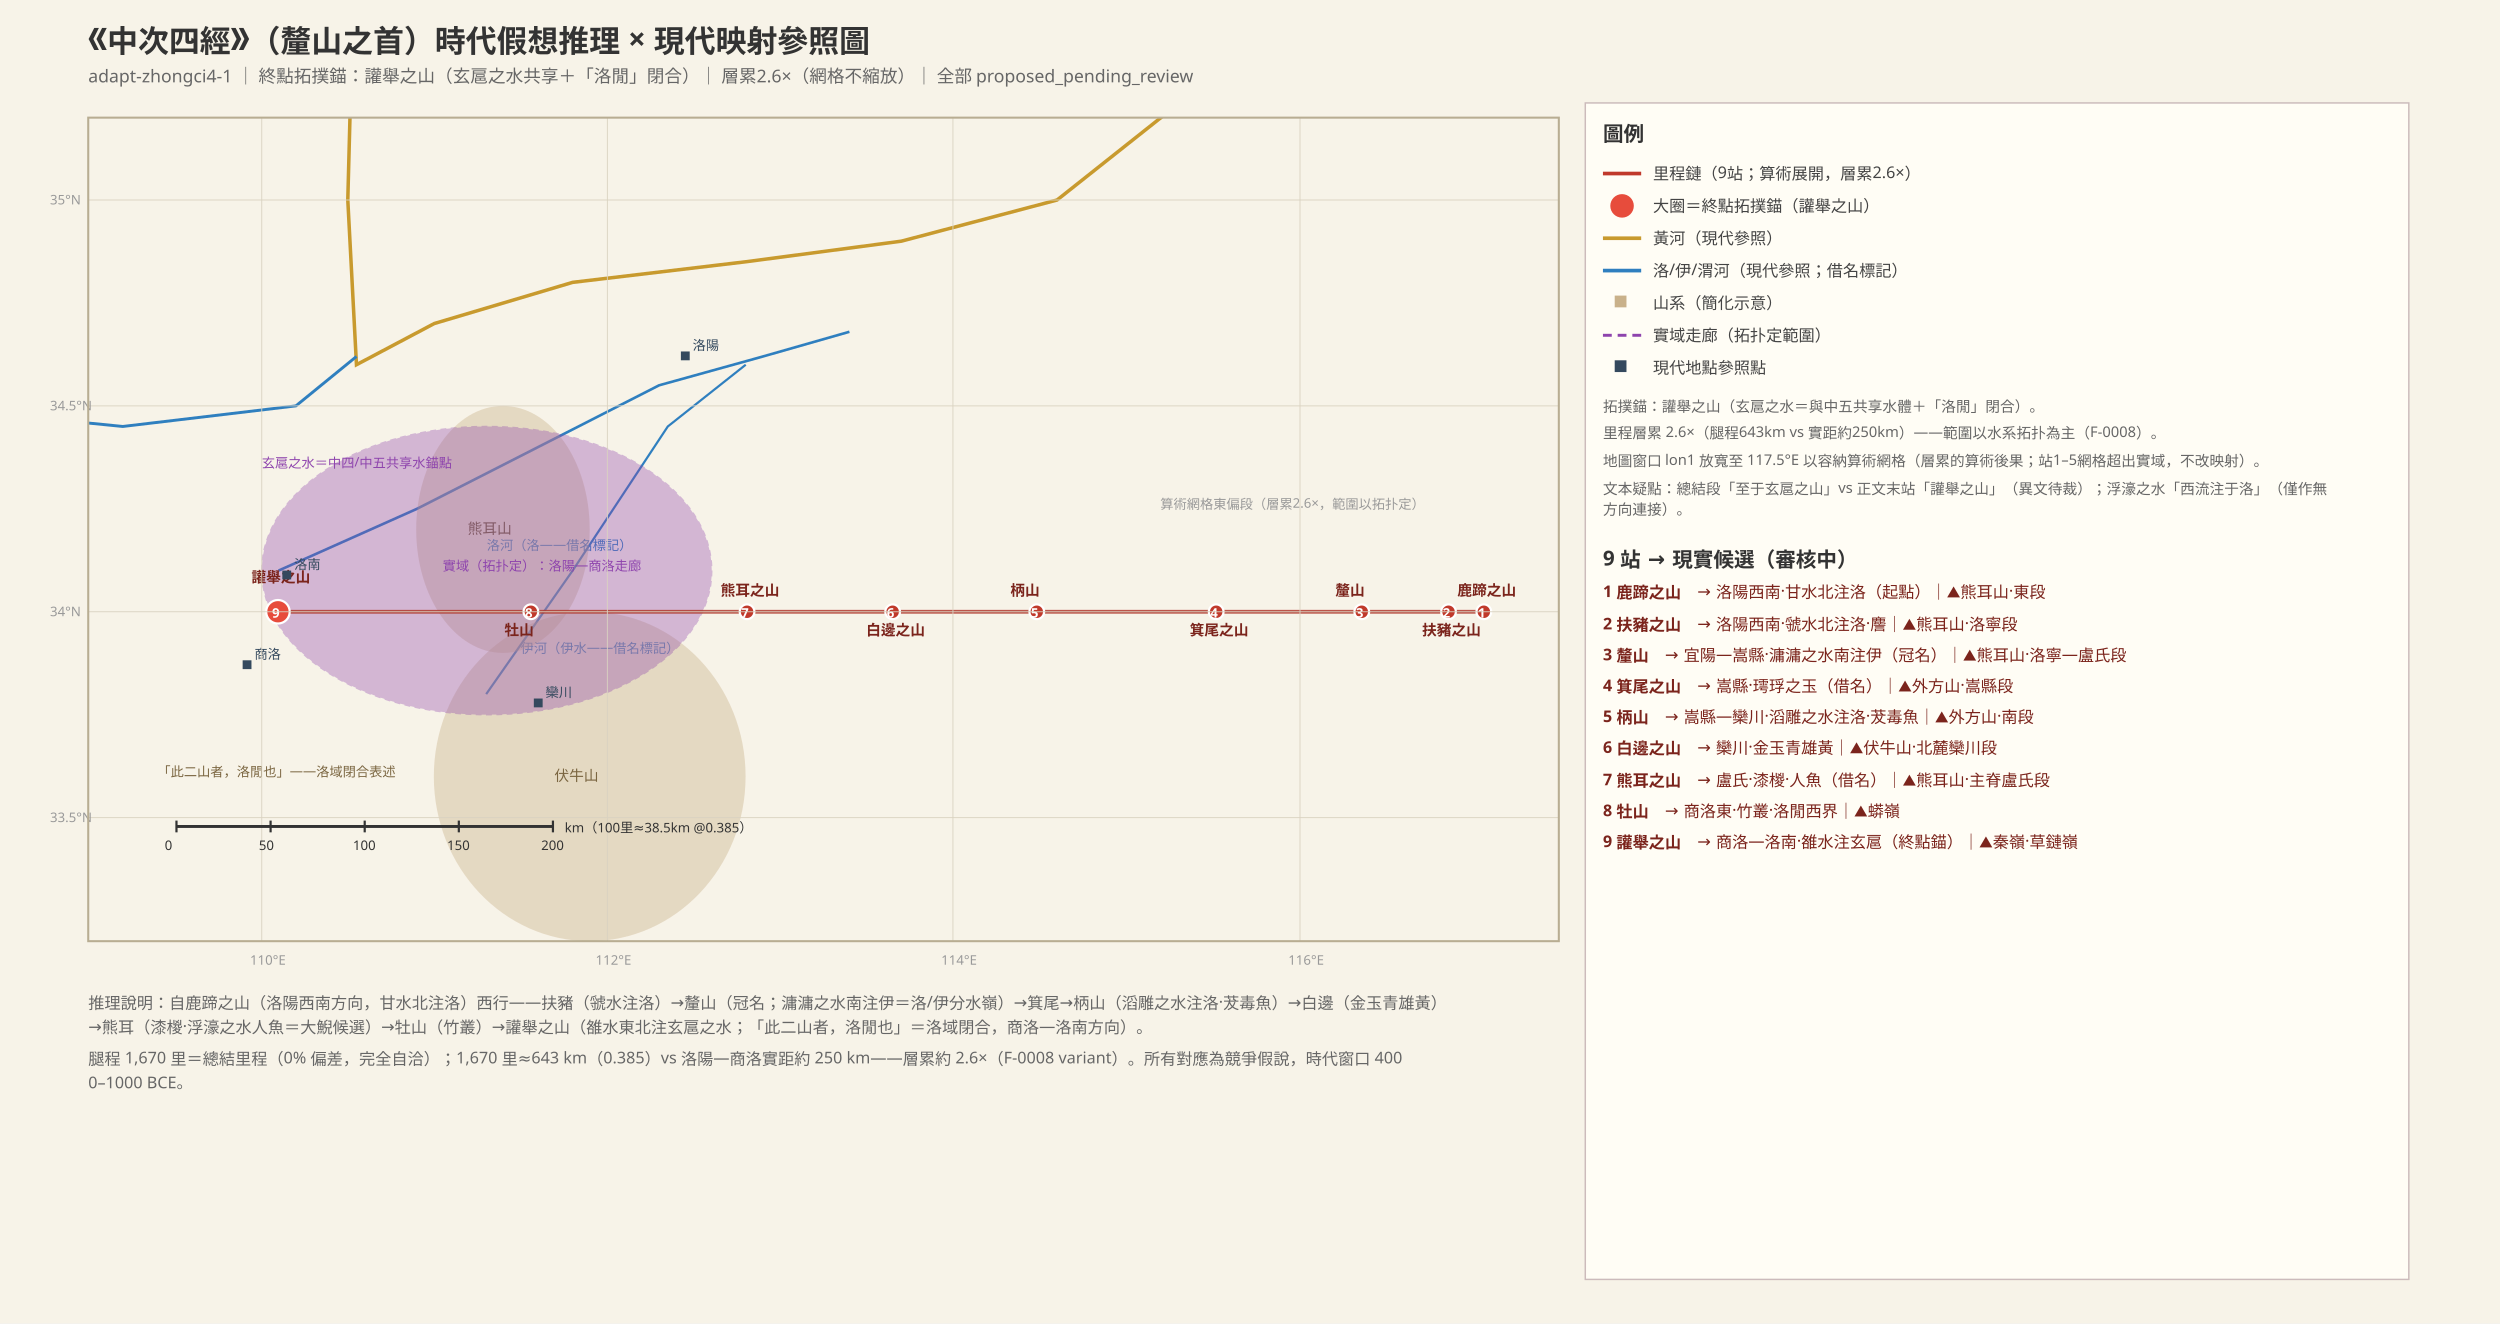
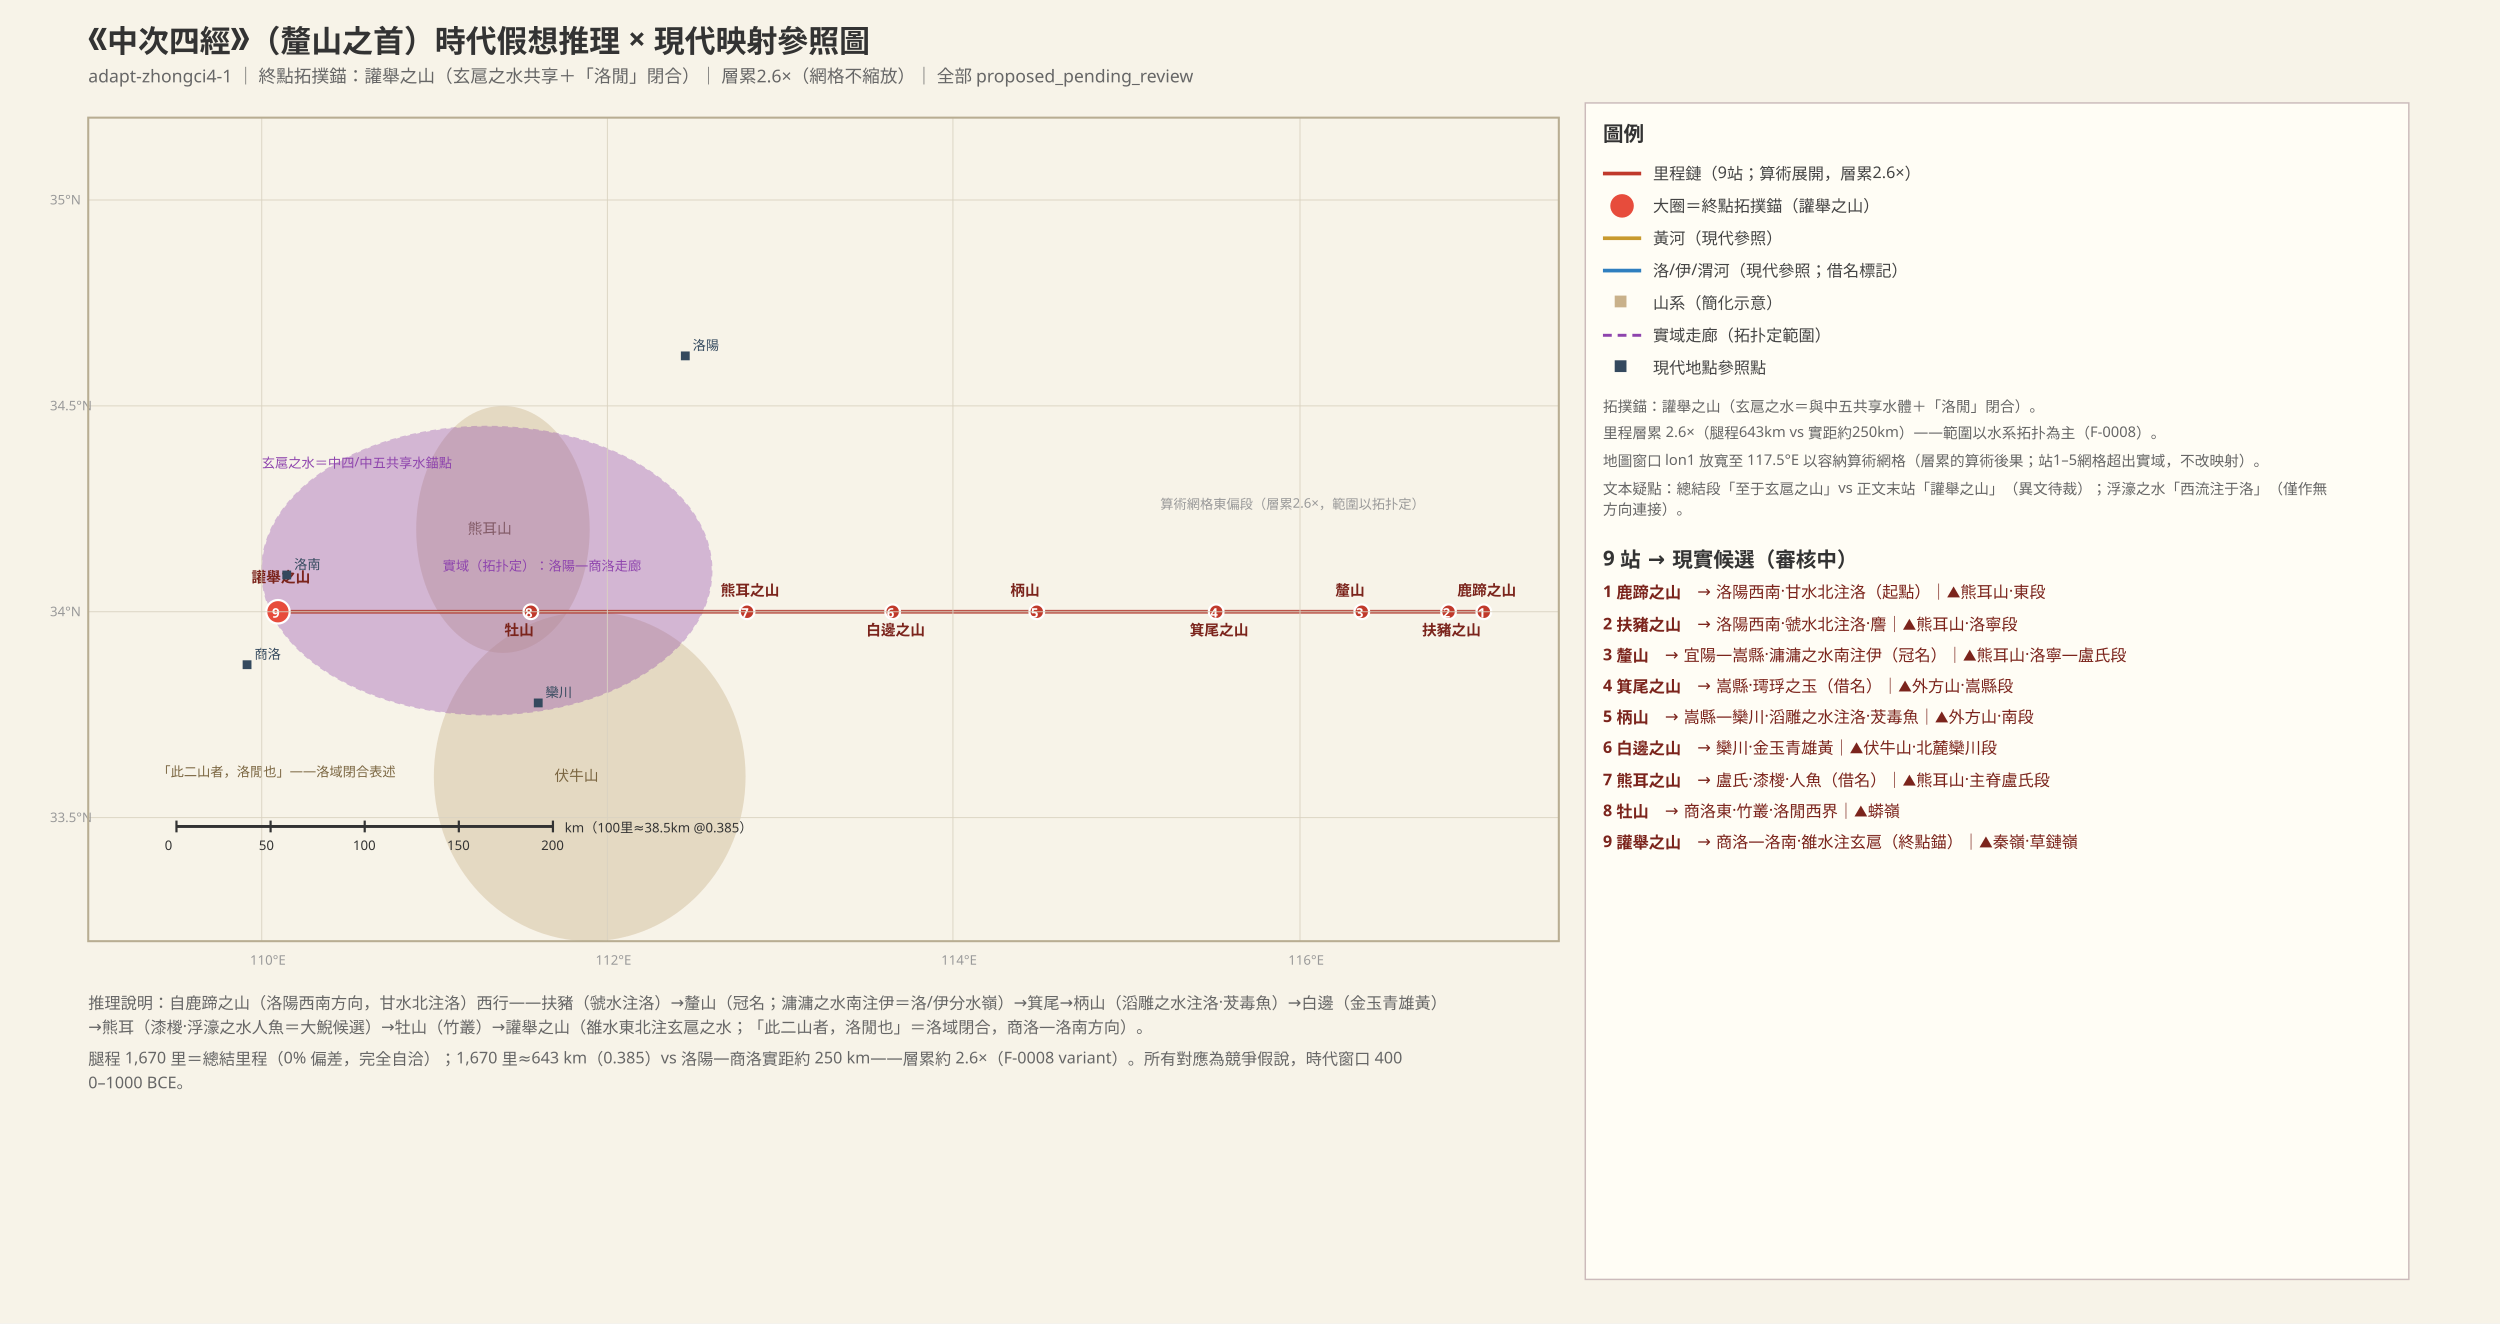
<svg xmlns="http://www.w3.org/2000/svg" width="1700" height="900" font-family="PingFang SC, Hiragino Sans GB, Microsoft YaHei, sans-serif">
  <rect width="1700" height="900" fill="#f7f3e8" />
  <defs>
    <marker id="arr" markerWidth="8" markerHeight="8" refX="7" refY="3" orient="auto">
      <path d="M0,0 L7,3 L0,6 Z" fill="#555" />
    </marker>
    <pattern id="sand" width="8" height="8" patternUnits="userSpaceOnUse">
      <rect width="8" height="8" fill="#efe3c0" />
      <circle cx="2" cy="2" r="0.8" fill="#d6b96a" />
      <circle cx="6" cy="6" r="0.8" fill="#d6b96a" />
    </pattern>
    <clipPath id="mapclip">
      <rect x="60" y="80" width="1000" height="560" />
    </clipPath>
  </defs>
  <text x="60" y="34" font-size="21" font-weight="bold" fill="#333">《中次四經》（釐山之首）時代假想推理 × 現代映射參照圖</text>
  <text x="60" y="56" font-size="12" fill="#666">adapt-zhongci4-1 ｜ 終點拓撲錨：讙舉之山（玄扈之水共享＋「洛閒」閉合）｜ 層累2.6×（網格不縮放）｜ 全部 proposed_pending_review</text>
  <g clip-path="url(#mapclip)">
-     <polyline points="-1410.6,248.0 -1234.1,304.0 -1057.6,136.0 -940.0,-32.0 -787.1,-116.0 -645.9,-158.0 -551.8,-172.0 -481.2,-284.0 -410.6,-508.0 -340.0,-676.0 -269.4,-844.0 -187.1,-1012.0 -128.2,-1180.0 -10.6,-1348.0 118.8,-1404.0 224.7,-1404.0 307.1,-1348.0 365.9,-1264.0 365.9,-1068.0 330.6,-844.0 283.5,-592.0 260.0,-340.0 242.4,-88.0 236.5,136.0 242.4,248.0 295.3,220.0 389.4,192.0 507.1,178.0 612.9,164.0 718.8,136.0 824.7,52.0 918.8,-32.0 1001.2,-228.0 1071.8,-424.0 1142.4,-536.0 1212.9,-592.0" fill="none" stroke="#c89a2e" stroke-width="2.4" />
-     <polyline points="-504.7,206.0 -351.8,220.0 -198.8,262.0 -57.6,276.0 83.5,290.0 201.2,276.0 242.4,242.4" fill="none" stroke="#2f7fbf" stroke-width="2" />
-     <polyline points="189.4,388.0 283.5,346.0 365.9,304.0 448.2,262.0 518.8,242.4 577.6,225.6" fill="none" stroke="#2f7fbf" stroke-width="1.8" />
-     <text x="331" y="374" font-size="9" fill="#2f7fbf">洛河（洛——借名標記）</text>
-     <polyline points="330.6,472.0 389.4,388.0 454.1,290.0 507.1,248.0" fill="none" stroke="#2f7fbf" stroke-width="1.5" />
-     <text x="354" y="444" font-size="9" fill="#2f7fbf">伊河（伊水——借名標記）</text>
-     <polyline points="448.2,-900.0 471.8,-676.0 412.9,-480.0 354.1,-172.0 289.4,-32.0 254.1,80.0" fill="none" stroke="#2f7fbf" stroke-width="1.6" />
    <ellipse cx="342" cy="360" rx="59" ry="84" fill="#c9b18a" opacity="0.4" />
    <text x="318" y="363" font-size="10" fill="#7a6540">熊耳山</text>
    <ellipse cx="401" cy="528" rx="106" ry="112" fill="#c9b18a" opacity="0.4" />
    <text x="377" y="531" font-size="10" fill="#7a6540">伏牛山</text>
    <ellipse cx="331" cy="388" rx="153" ry="98" fill="#8e44ad" opacity="0.35" stroke="#8e44ad" stroke-dasharray="4 3" />
    <text x="301" y="388" font-size="9" fill="#8e44ad">實域（拓扑定）：洛陽—商洛走廊</text>
    <polyline points="1009.4,416.0 984.7,416.0 925.9,416.0 827.1,416.0 704.7,416.0 607.1,416.0 508.2,416.0 361.2,416.0 189.4,416.0" fill="none" stroke="#b03a2e" stroke-width="2.6" opacity="0.85" />
    <circle cx="1009" cy="416" r="5" fill="#c0392b" stroke="#fff" stroke-width="1.5" />
    <text x="1005" y="420" font-size="9" fill="#fff" font-weight="bold">1</text>
    <text x="991" y="405" font-size="10" fill="#7b241c" font-weight="bold">鹿蹄之山</text>
    <circle cx="985" cy="416" r="5" fill="#c0392b" stroke="#fff" stroke-width="1.5" />
    <text x="981" y="420" font-size="9" fill="#fff" font-weight="bold">2</text>
    <text x="967" y="432" font-size="10" fill="#7b241c" font-weight="bold">扶豬之山</text>
    <circle cx="926" cy="416" r="5" fill="#c0392b" stroke="#fff" stroke-width="1.5" />
    <text x="922" y="420" font-size="9" fill="#fff" font-weight="bold">3</text>
    <text x="908" y="405" font-size="10" fill="#7b241c" font-weight="bold">釐山</text>
    <circle cx="827" cy="416" r="5" fill="#c0392b" stroke="#fff" stroke-width="1.5" />
    <text x="823" y="420" font-size="9" fill="#fff" font-weight="bold">4</text>
    <text x="809" y="432" font-size="10" fill="#7b241c" font-weight="bold">箕尾之山</text>
    <circle cx="705" cy="416" r="5" fill="#c0392b" stroke="#fff" stroke-width="1.5" />
    <text x="701" y="420" font-size="9" fill="#fff" font-weight="bold">5</text>
    <text x="687" y="405" font-size="10" fill="#7b241c" font-weight="bold">柄山</text>
    <circle cx="607" cy="416" r="5" fill="#c0392b" stroke="#fff" stroke-width="1.5" />
    <text x="603" y="420" font-size="9" fill="#fff" font-weight="bold">6</text>
    <text x="589" y="432" font-size="10" fill="#7b241c" font-weight="bold">白邊之山</text>
    <circle cx="508" cy="416" r="5" fill="#c0392b" stroke="#fff" stroke-width="1.5" />
    <text x="504" y="420" font-size="9" fill="#fff" font-weight="bold">7</text>
    <text x="490" y="405" font-size="10" fill="#7b241c" font-weight="bold">熊耳之山</text>
    <circle cx="361" cy="416" r="5" fill="#c0392b" stroke="#fff" stroke-width="1.5" />
    <text x="357" y="420" font-size="9" fill="#fff" font-weight="bold">8</text>
    <text x="343" y="432" font-size="10" fill="#7b241c" font-weight="bold">牡山</text>
    <circle cx="189" cy="416" r="8" fill="#e74c3c" stroke="#fff" stroke-width="1.5" />
    <text x="185" y="420" font-size="9" fill="#fff" font-weight="bold">9</text>
    <text x="171" y="396" font-size="10" fill="#7b241c" font-weight="bold">讙舉之山</text>
    <text x="178" y="318" font-size="9" fill="#8e44ad">玄扈之水＝中四/中五共享水錨點</text>
    <text x="107" y="528" font-size="9" fill="#7a6540">「此二山者，洛閒也」——洛域閉合表述</text>
    <text x="789" y="346" font-size="9" fill="#999">算術網格東偏段（層累2.6×，範圍以拓扑定）</text>
    <rect x="463" y="239" width="6" height="6" fill="#34495e" />
    <text x="471" y="238" font-size="9" fill="#34495e">洛陽</text>
    <rect x="363" y="475" width="6" height="6" fill="#34495e" />
    <text x="371" y="474" font-size="9" fill="#34495e">欒川</text>
    <rect x="192" y="388" width="6" height="6" fill="#34495e" />
    <text x="200" y="387" font-size="9" fill="#34495e">洛南</text>
    <rect x="165" y="449" width="6" height="6" fill="#34495e" />
    <text x="173" y="448" font-size="9" fill="#34495e">商洛</text>
  </g>
  <line x1="178" y1="640" x2="178" y2="80" stroke="#d9d2c0" stroke-width="0.6" />
  <text x="170" y="656" font-size="9" fill="#999">110°E</text>
  <line x1="413" y1="640" x2="413" y2="80" stroke="#d9d2c0" stroke-width="0.6" />
  <text x="405" y="656" font-size="9" fill="#999">112°E</text>
  <line x1="648" y1="640" x2="648" y2="80" stroke="#d9d2c0" stroke-width="0.6" />
  <text x="640" y="656" font-size="9" fill="#999">114°E</text>
  <line x1="884" y1="640" x2="884" y2="80" stroke="#d9d2c0" stroke-width="0.6" />
  <text x="876" y="656" font-size="9" fill="#999">116°E</text>
  <line x1="60" y1="556" x2="1060" y2="556" stroke="#d9d2c0" stroke-width="0.6" />
  <text x="34" y="559" font-size="9" fill="#999">33.5°N</text>
  <line x1="60" y1="416" x2="1060" y2="416" stroke="#d9d2c0" stroke-width="0.6" />
  <text x="34" y="419" font-size="9" fill="#999">34°N</text>
  <line x1="60" y1="276" x2="1060" y2="276" stroke="#d9d2c0" stroke-width="0.6" />
  <text x="34" y="279" font-size="9" fill="#999">34.5°N</text>
  <line x1="60" y1="136" x2="1060" y2="136" stroke="#d9d2c0" stroke-width="0.6" />
  <text x="34" y="139" font-size="9" fill="#999">35°N</text>
  <rect x="60" y="80" width="1000" height="560" fill="none" stroke="#b8ad92" stroke-width="1.4" />
  <line x1="120" y1="562" x2="376" y2="562" stroke="#333" stroke-width="2" />
  <line x1="120" y1="558" x2="120" y2="566" stroke="#333" stroke-width="1.5" />
  <text x="112" y="578" font-size="9" fill="#333">0</text>
  <line x1="184" y1="558" x2="184" y2="566" stroke="#333" stroke-width="1.5" />
  <text x="176" y="578" font-size="9" fill="#333">50</text>
  <line x1="248" y1="558" x2="248" y2="566" stroke="#333" stroke-width="1.5" />
  <text x="240" y="578" font-size="9" fill="#333">100</text>
  <line x1="312" y1="558" x2="312" y2="566" stroke="#333" stroke-width="1.5" />
  <text x="304" y="578" font-size="9" fill="#333">150</text>
  <line x1="376" y1="558" x2="376" y2="566" stroke="#333" stroke-width="1.5" />
  <text x="368" y="578" font-size="9" fill="#333">200</text>
  <text x="384" y="566" font-size="9" fill="#333">km（100里≈38.5km @0.385）</text>
  <rect x="1078" y="70" width="560" height="800" fill="#fffdf5" stroke="#cbb" />
  <text x="1090" y="96" font-size="14" font-weight="bold" fill="#333">圖例</text>
  <line x1="1090" y1="118" x2="1116" y2="118" stroke="#c0392b" stroke-width="2.5" />
  <text x="1124" y="122" font-size="11" fill="#444">里程鏈（9站；算術展開，層累2.6×）</text>
  <circle cx="1103" cy="140" r="8" fill="#e74c3c" />
  <text x="1124" y="144" font-size="11" fill="#444">大圈＝終點拓撲錨（讙舉之山）</text>
  <line x1="1090" y1="162" x2="1116" y2="162" stroke="#c89a2e" stroke-width="2.5" />
  <text x="1124" y="166" font-size="11" fill="#444">黃河（現代參照）</text>
  <line x1="1090" y1="184" x2="1116" y2="184" stroke="#2f7fbf" stroke-width="2.5" />
  <text x="1124" y="188" font-size="11" fill="#444">洛/伊/渭河（現代參照；借名標記）</text>
  <rect x="1098" y="201" width="8" height="8" fill="#c9b18a" />
  <text x="1124" y="210" font-size="11" fill="#444">山系（簡化示意）</text>
  <line x1="1090" y1="228" x2="1116" y2="228" stroke="#8e44ad" stroke-width="2" stroke-dasharray="6 4" />
  <text x="1124" y="232" font-size="11" fill="#444">實域走廊（拓扑定範圍）</text>
  <rect x="1098" y="245" width="8" height="8" fill="#34495e" />
  <text x="1124" y="254" font-size="11" fill="#444">現代地點參照點</text>
  <text x="1090" y="280" font-size="10" fill="#666">拓撲錨：讙舉之山（玄扈之水＝與中五共享水體＋「洛閒」閉合）。</text>
  <text x="1090" y="298" font-size="10" fill="#666">里程層累 2.6×（腿程643km vs 實距約250km）——範圍以水系拓扑為主（F-0008）。</text>
  <text x="1090" y="317" font-size="10" fill="#666">地圖窗口 lon1 放寬至 117.5°E 以容納算術網格（層累的算術後果；站1–5網格超出實域，不改映射）。</text>
  <text x="1090" y="336" font-size="10" fill="#666">文本疑點：總結段「至于玄扈之山」vs 正文末站「讙舉之山」（異文待裁）；浮濠之水「西流注于洛」（僅作無</text>
  <text x="1090" y="350" font-size="10" fill="#666">方向連接）。</text>
  <text x="1090" y="384.5" font-size="14" font-weight="bold" fill="#333">9 站 → 現實候選（審核中）</text>
  <text x="1090" y="406" font-size="11" fill="#7b241c">
    <tspan font-weight="bold"> 1 鹿蹄之山</tspan>　→ 洛陽西南·甘水北注洛（起點）｜⛰熊耳山·東段</text>
  <text x="1090" y="428" font-size="11" fill="#7b241c">
    <tspan font-weight="bold"> 2 扶豬之山</tspan>　→ 洛陽西南·虢水北注洛·䴦｜⛰熊耳山·洛寧段</text>
  <text x="1090" y="449" font-size="11" fill="#7b241c">
    <tspan font-weight="bold"> 3 釐山</tspan>　→ 宜陽—嵩縣·滽滽之水南注伊（冠名）｜⛰熊耳山·洛寧—盧氏段</text>
  <text x="1090" y="470" font-size="11" fill="#7b241c">
    <tspan font-weight="bold"> 4 箕尾之山</tspan>　→ 嵩縣·㻬琈之玉（借名）｜⛰外方山·嵩縣段</text>
  <text x="1090" y="491" font-size="11" fill="#7b241c">
    <tspan font-weight="bold"> 5 柄山</tspan>　→ 嵩縣—欒川·滔雕之水注洛·茇毒魚｜⛰外方山·南段</text>
  <text x="1090" y="512" font-size="11" fill="#7b241c">
    <tspan font-weight="bold"> 6 白邊之山</tspan>　→ 欒川·金玉青雄黃｜⛰伏牛山·北麓欒川段</text>
  <text x="1090" y="534" font-size="11" fill="#7b241c">
    <tspan font-weight="bold"> 7 熊耳之山</tspan>　→ 盧氏·漆椶·人魚（借名）｜⛰熊耳山·主脊盧氏段</text>
  <text x="1090" y="555" font-size="11" fill="#7b241c">
    <tspan font-weight="bold"> 8 牡山</tspan>　→ 商洛東·竹叢·洛閒西界｜⛰蟒嶺</text>
  <text x="1090" y="576" font-size="11" fill="#7b241c">
    <tspan font-weight="bold"> 9 讙舉之山</tspan>　→ 商洛—洛南·雒水注玄扈（終點錨）｜⛰秦嶺·草鏈嶺</text>
  <text x="60" y="686" font-size="11" fill="#666">推理說明：自鹿蹄之山（洛陽西南方向，甘水北注洛）西行——扶豬（虢水注洛）→釐山（冠名；滽滽之水南注伊＝洛/伊分水嶺）→箕尾→柄山（滔雕之水注洛·茇毒魚）→白邊（金玉青雄黃）</text>
  <text x="60" y="702" font-size="11" fill="#666">→熊耳（漆椶·浮濠之水人魚＝大鯢候選）→牡山（竹叢）→讙舉之山（雒水東北注玄扈之水；「此二山者，洛閒也」＝洛域閉合，商洛—洛南方向）。</text>
  <text x="60" y="724" font-size="11" fill="#666">腿程 1,670 里＝總結里程（0% 偏差，完全自洽）；1,670 里≈643 km（0.385）vs 洛陽—商洛實距約 250 km——層累約 2.6×（F-0008 variant）。所有對應為競爭假說，時代窗口 400</text>
  <text x="60" y="740" font-size="11" fill="#666">0–1000 BCE。</text>
</svg>
